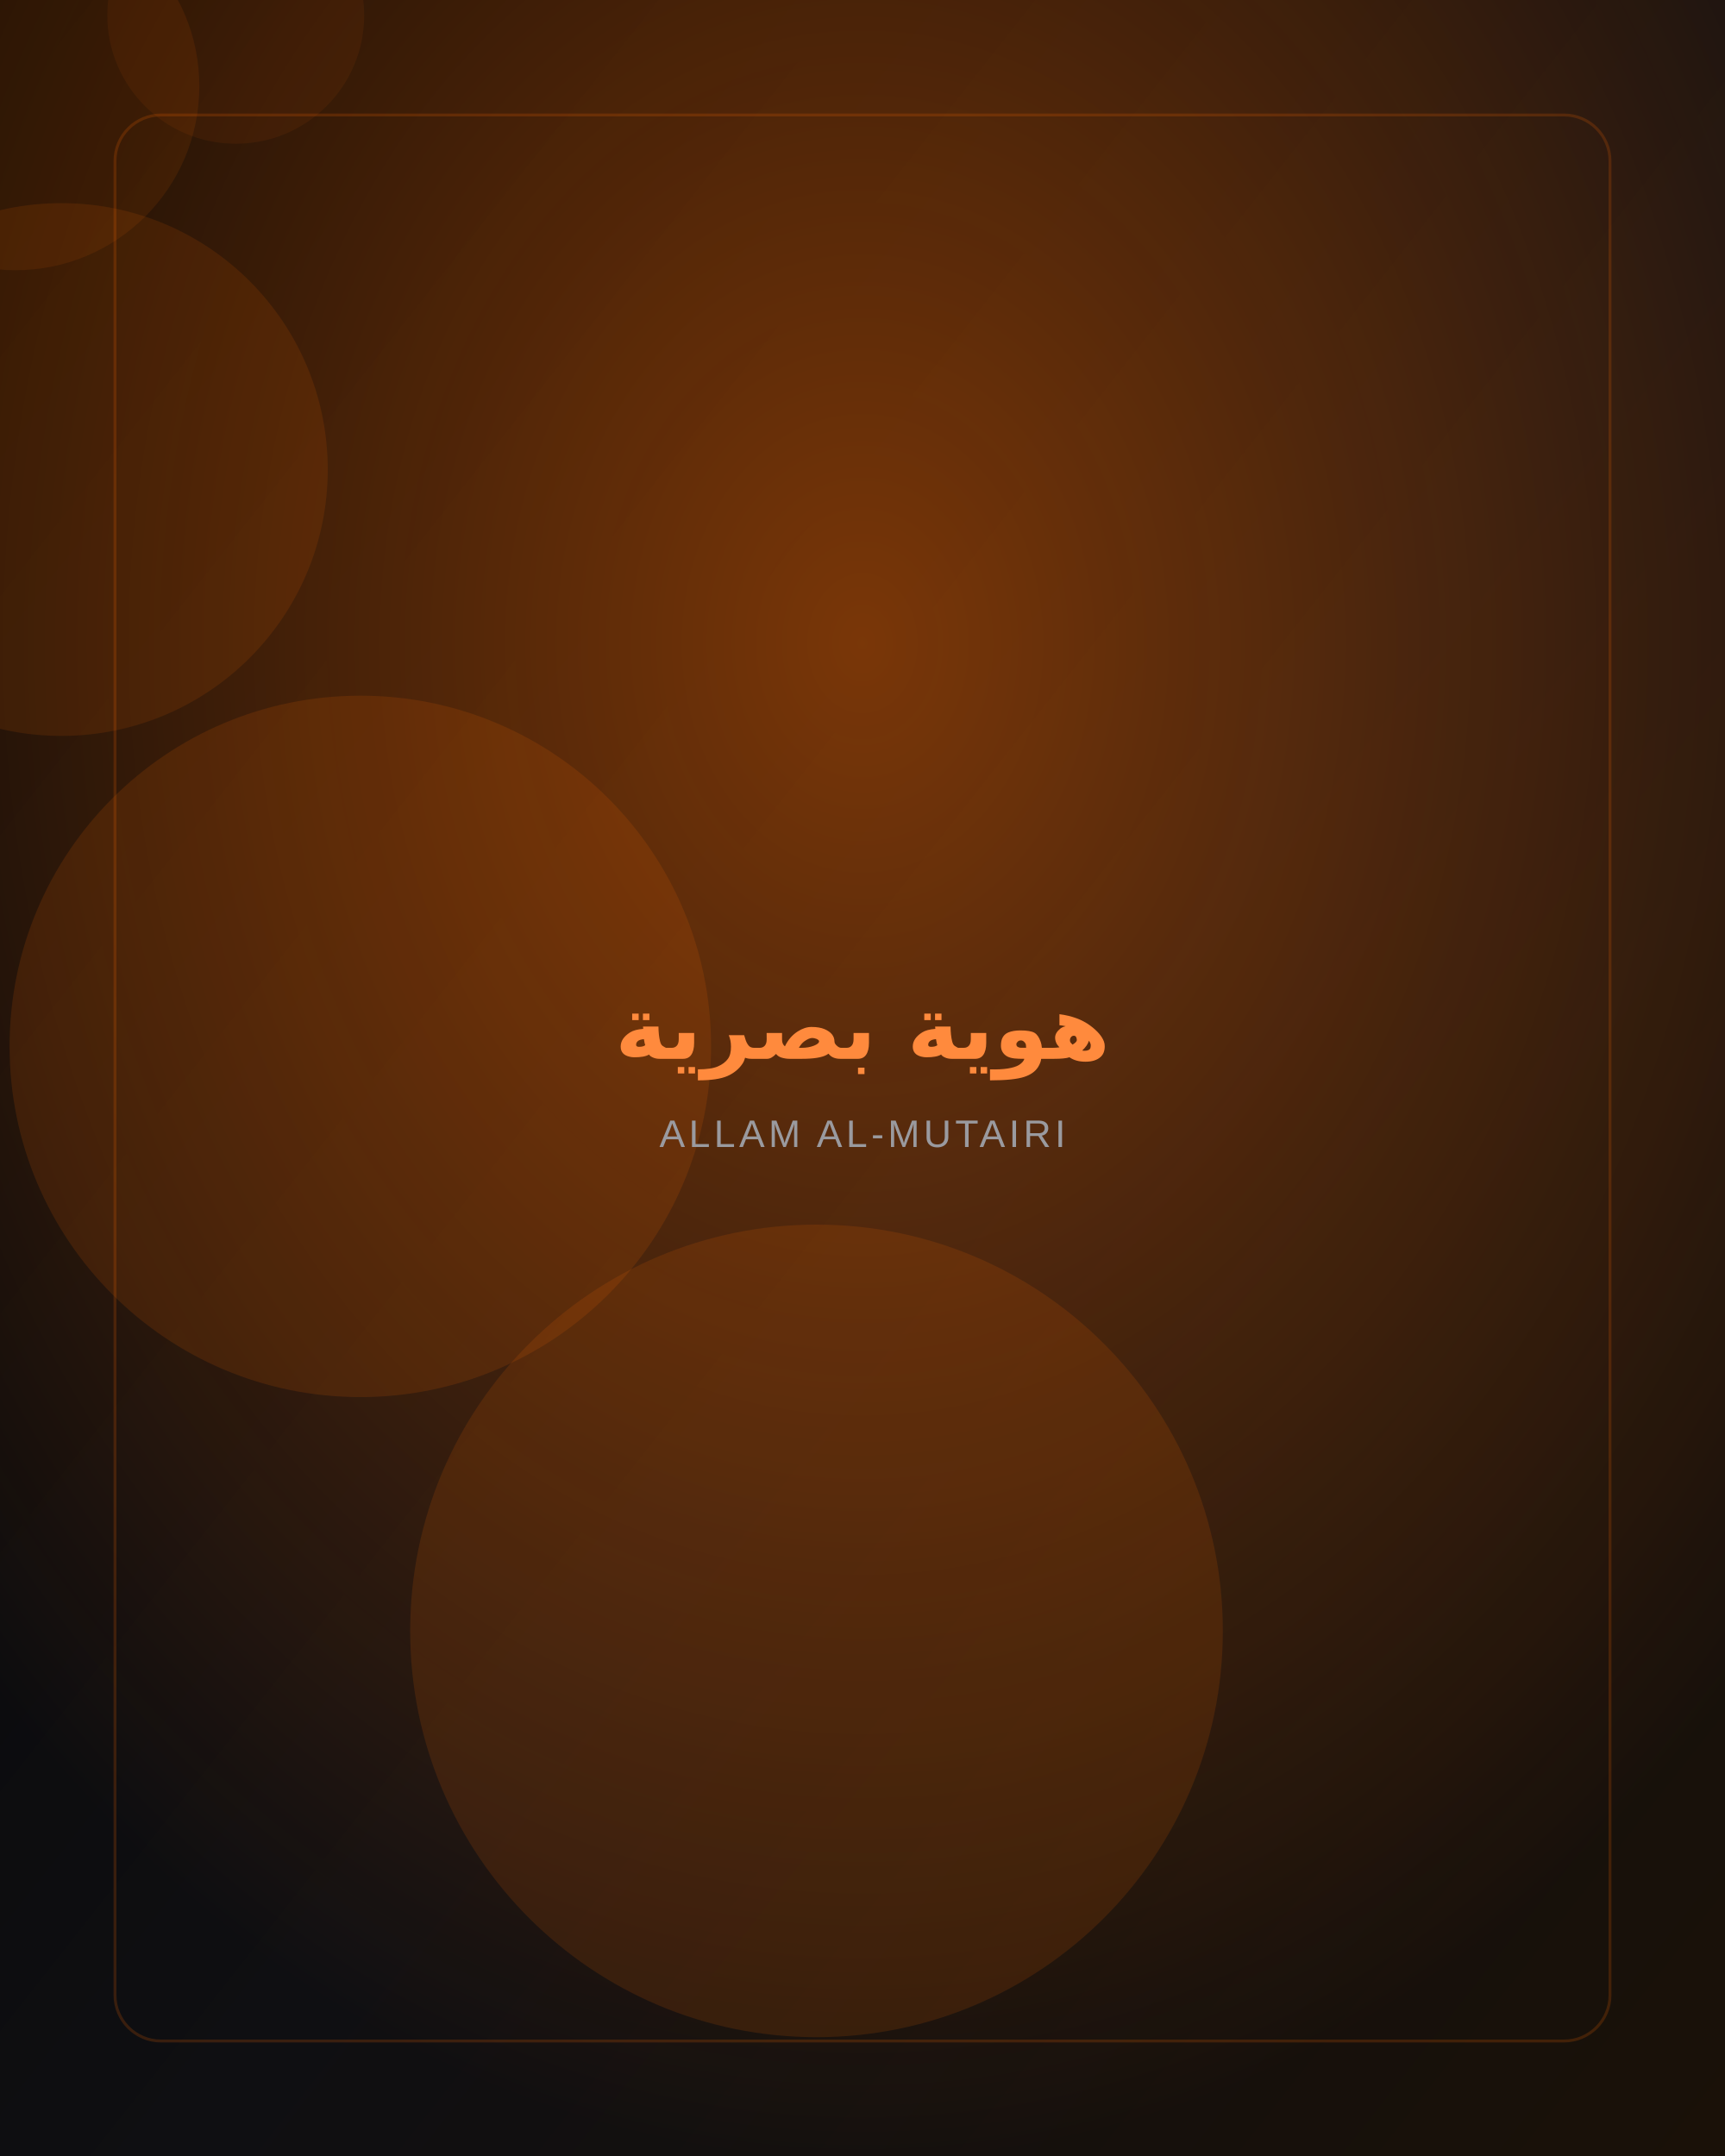
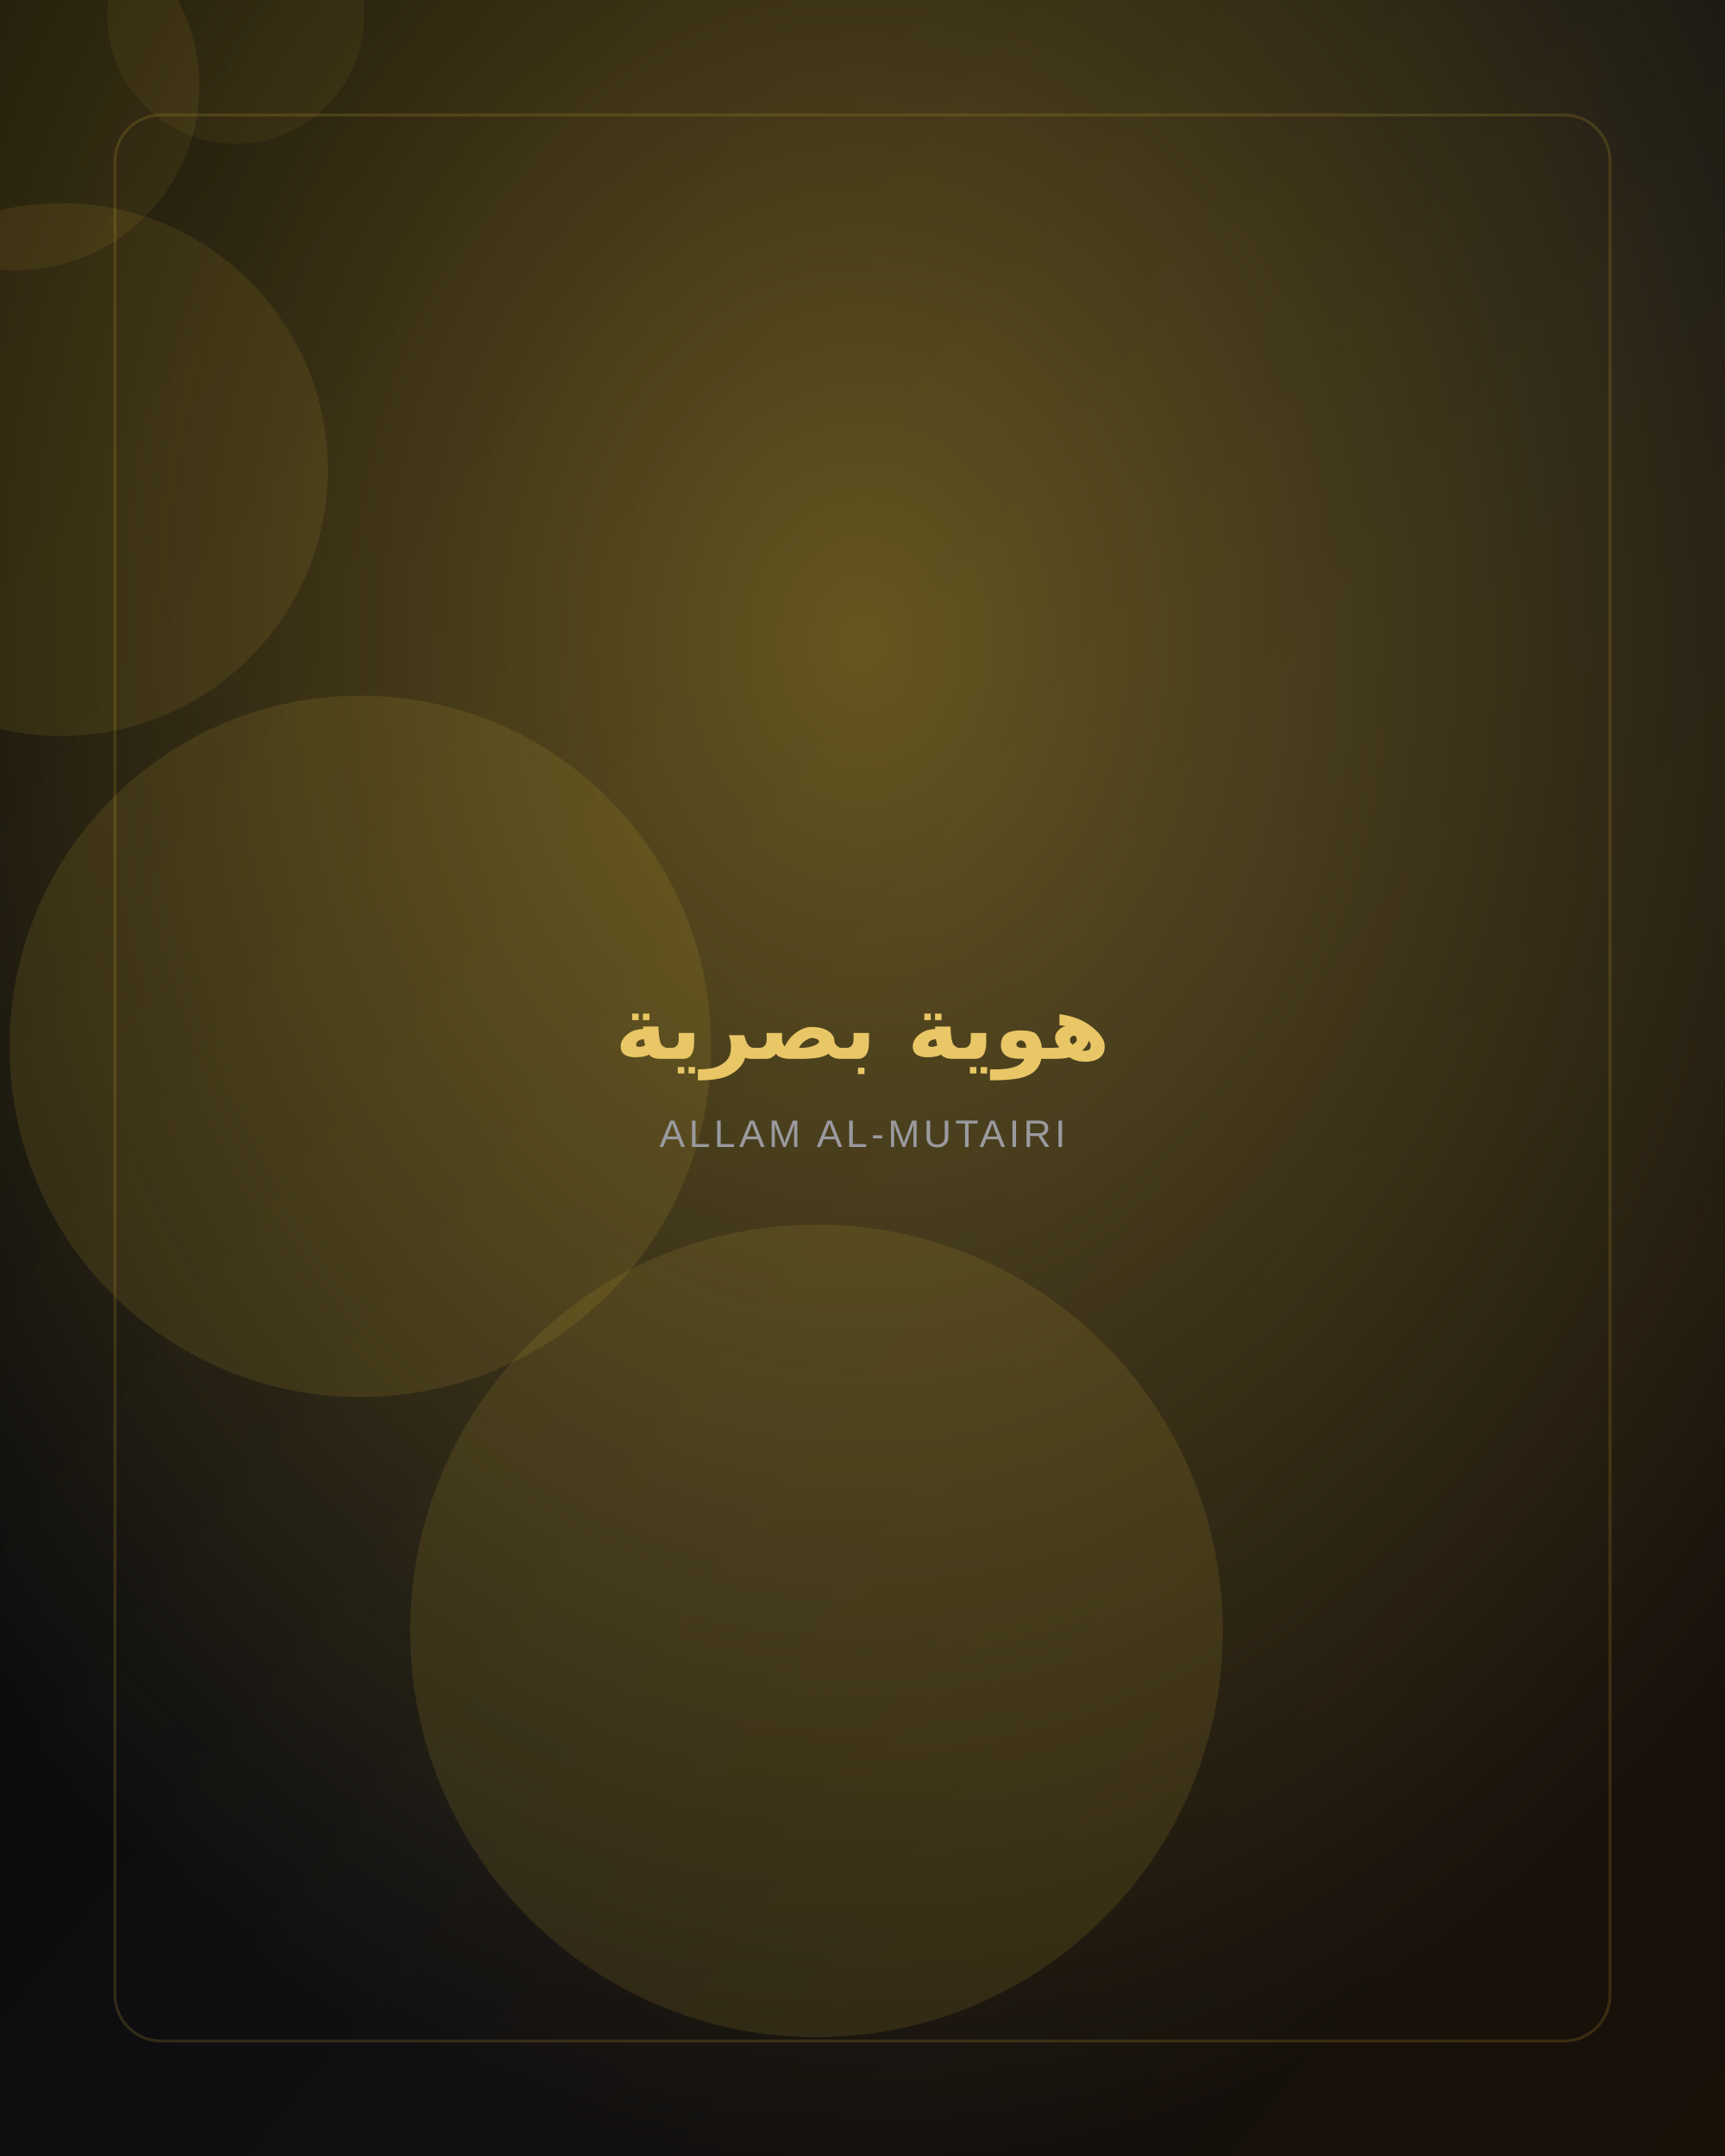
<svg xmlns="http://www.w3.org/2000/svg" viewBox="0 0 900 1125" width="900" height="1125">
  <defs>
    <linearGradient id="grad-identity-2" x1="0%" y1="0%" x2="100%" y2="100%">
      <stop offset="0%" stop-color="#050505" />
      <stop offset="55%" stop-color="#0f0f12" />
      <stop offset="100%" stop-color="#1a1108" />
    </linearGradient>
    <radialGradient id="glow-identity-2" cx="50%" cy="30%" r="70%">
-       <stop offset="0%" stop-color="#FF6A00" stop-opacity="0.45" />
-       <stop offset="100%" stop-color="#FF6A00" stop-opacity="0" />
+       <stop offset="0%" stop-color="#D4AF37" stop-opacity="0.45" />
+       <stop offset="100%" stop-color="#D4AF37" stop-opacity="0" />
    </radialGradient>
  </defs>
  <rect width="900" height="1125" fill="url(#grad-identity-2)" />
  <rect width="900" height="1125" fill="url(#glow-identity-2)" />
-   <circle cx="426" cy="851" r="212" fill="#FF6A00" opacity="0.13" />
-   <circle cx="188" cy="546" r="183" fill="#FF6A00" opacity="0.13" />
-   <circle cx="32" cy="245" r="139" fill="#FF6A00" opacity="0.11" />
-   <circle cx="8" cy="45" r="96" fill="#FF6A00" opacity="0.09" />
-   <circle cx="123" cy="8" r="67" fill="#FF6A00" opacity="0.07" />
-   <rect x="60" y="60" width="780" height="1005" fill="none" stroke="#FF6A00" stroke-opacity="0.18" stroke-width="1.5" rx="24" />
-   <text x="450" y="552.5" font-family="Arial, sans-serif" font-weight="800" font-size="46" fill="#FF8A3D" text-anchor="middle">هوية بصرية</text>
+   <circle cx="426" cy="851" r="212" fill="#D4AF37" opacity="0.13" />
+   <circle cx="188" cy="546" r="183" fill="#D4AF37" opacity="0.13" />
+   <circle cx="32" cy="245" r="139" fill="#D4AF37" opacity="0.11" />
+   <circle cx="8" cy="45" r="96" fill="#D4AF37" opacity="0.09" />
+   <circle cx="123" cy="8" r="67" fill="#D4AF37" opacity="0.07" />
+   <rect x="60" y="60" width="780" height="1005" fill="none" stroke="#D4AF37" stroke-opacity="0.18" stroke-width="1.5" rx="24" />
+   <text x="450" y="552.5" font-family="Arial, sans-serif" font-weight="800" font-size="46" fill="#E9C767" text-anchor="middle">هوية بصرية</text>
  <text x="450" y="598.5" font-family="Arial, sans-serif" font-weight="400" font-size="20" fill="#9a9a9f" text-anchor="middle" letter-spacing="2">ALLAM AL-MUTAIRI</text>
</svg>
